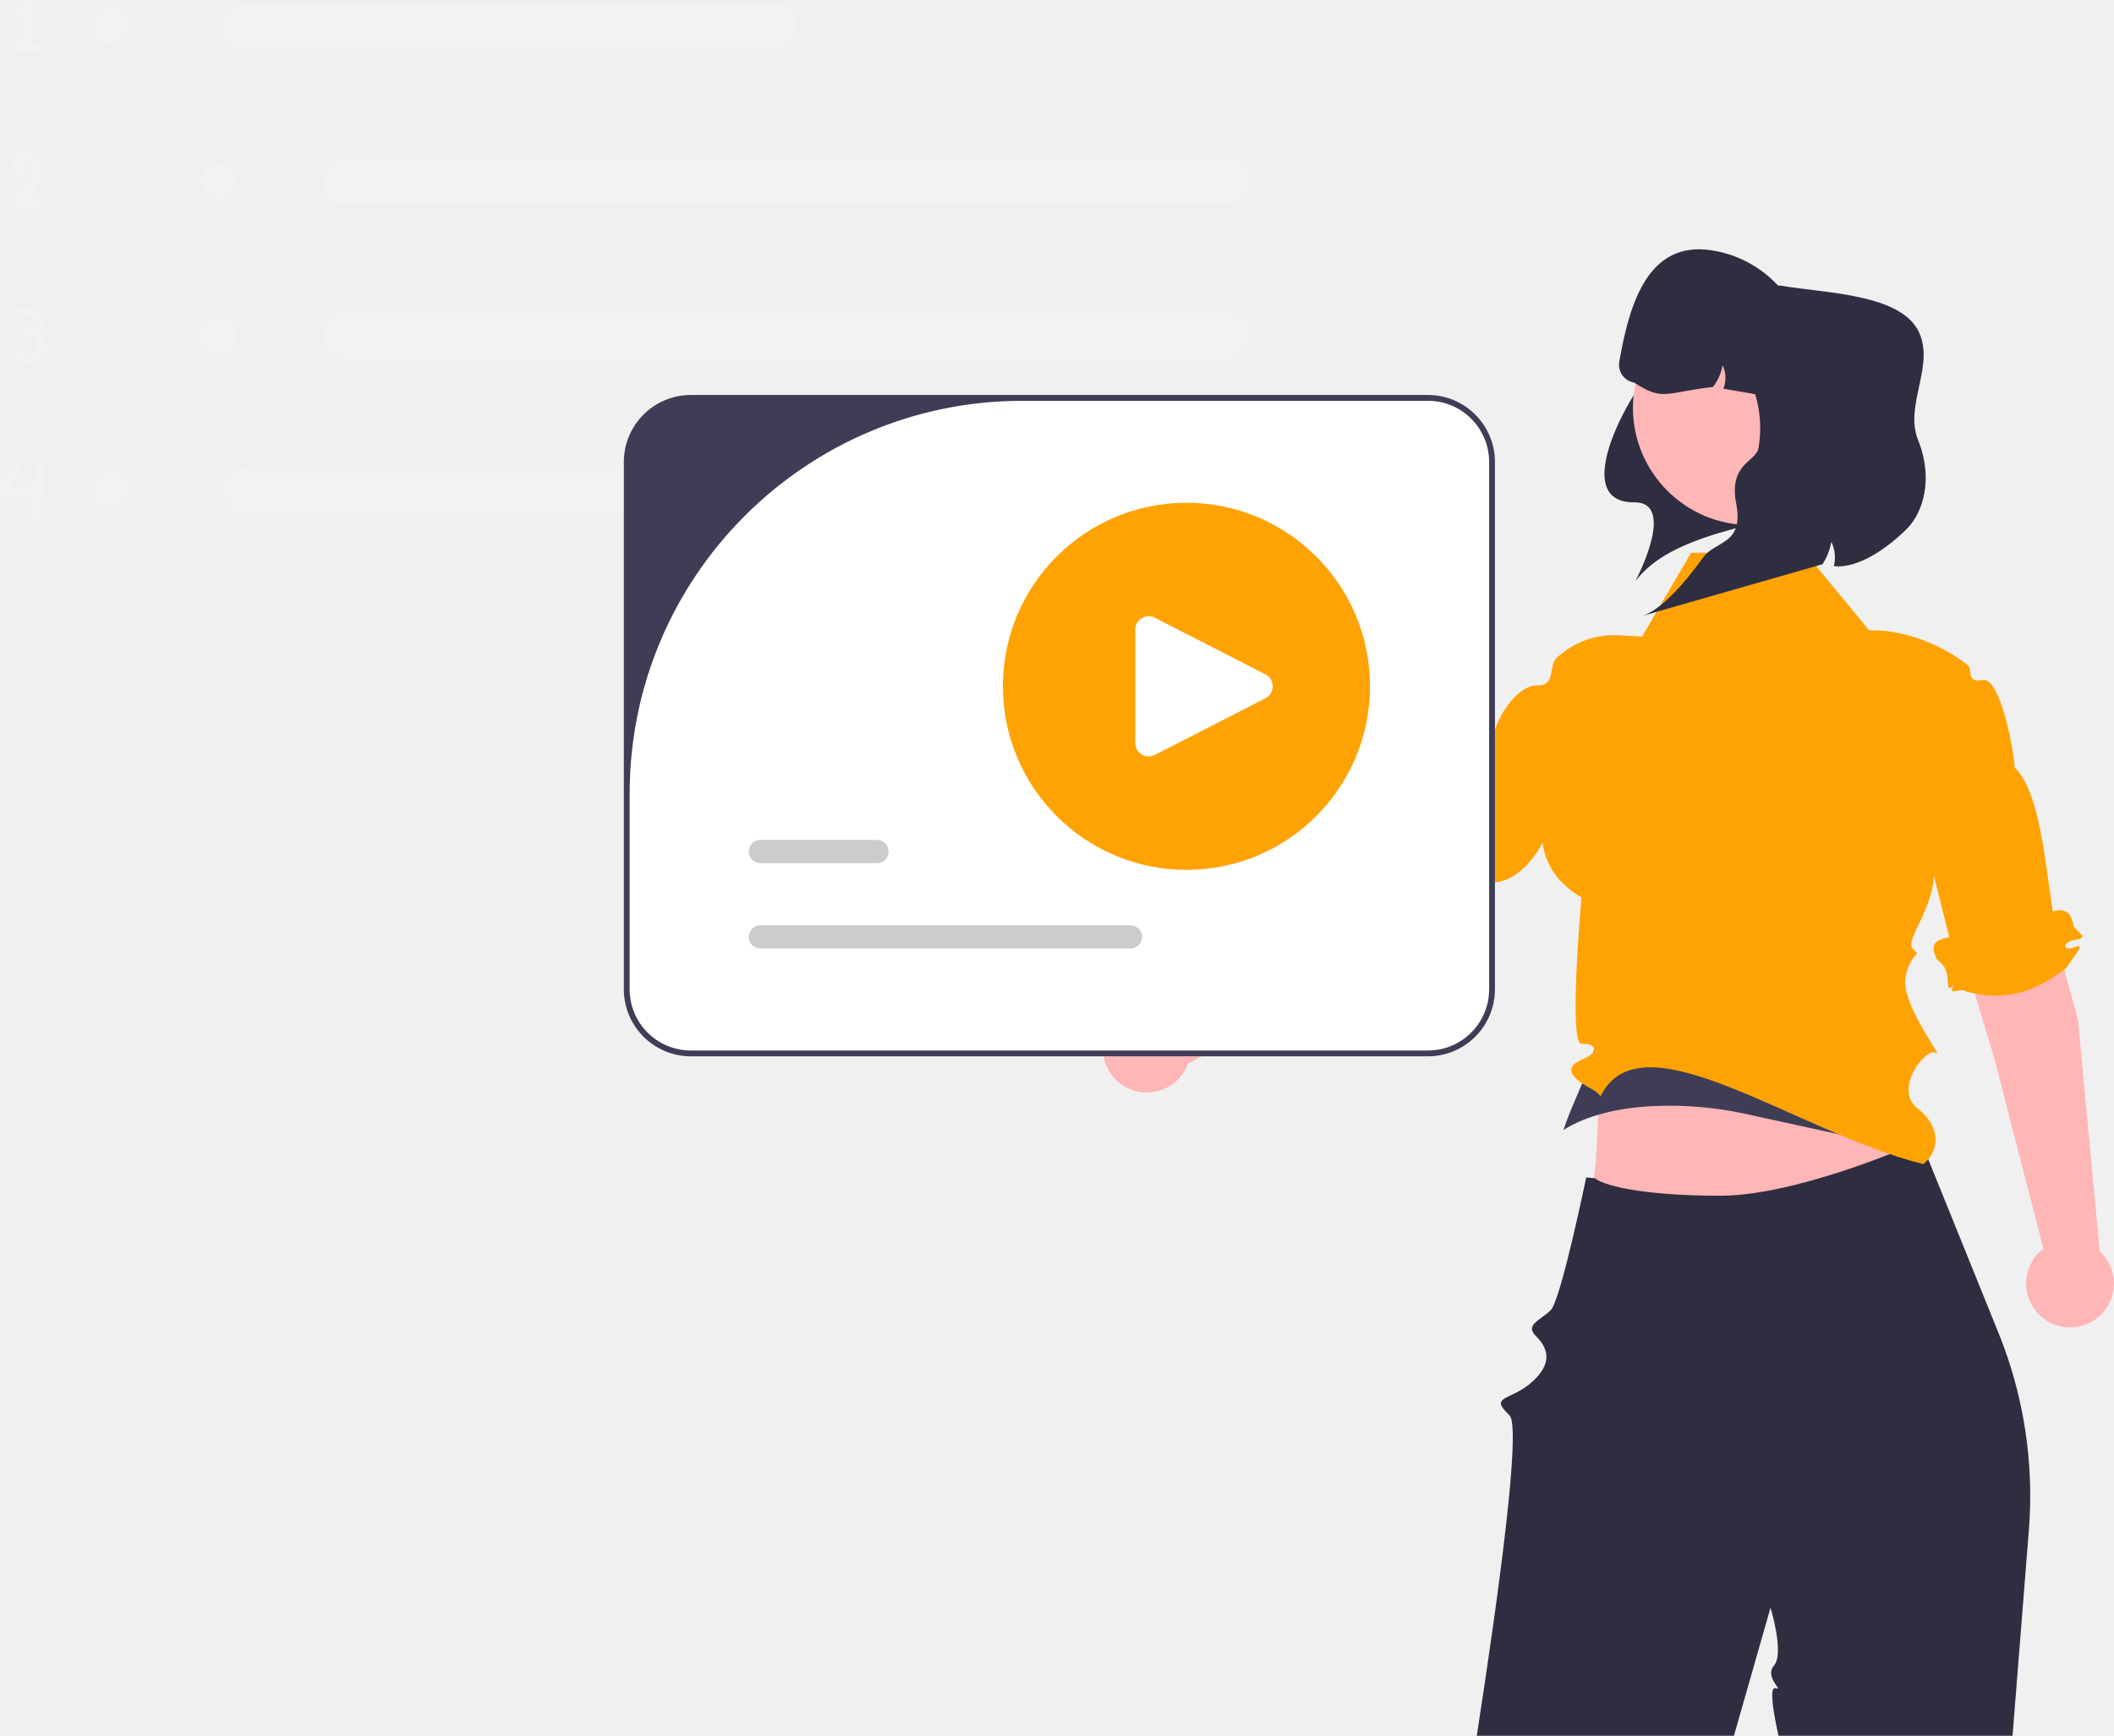
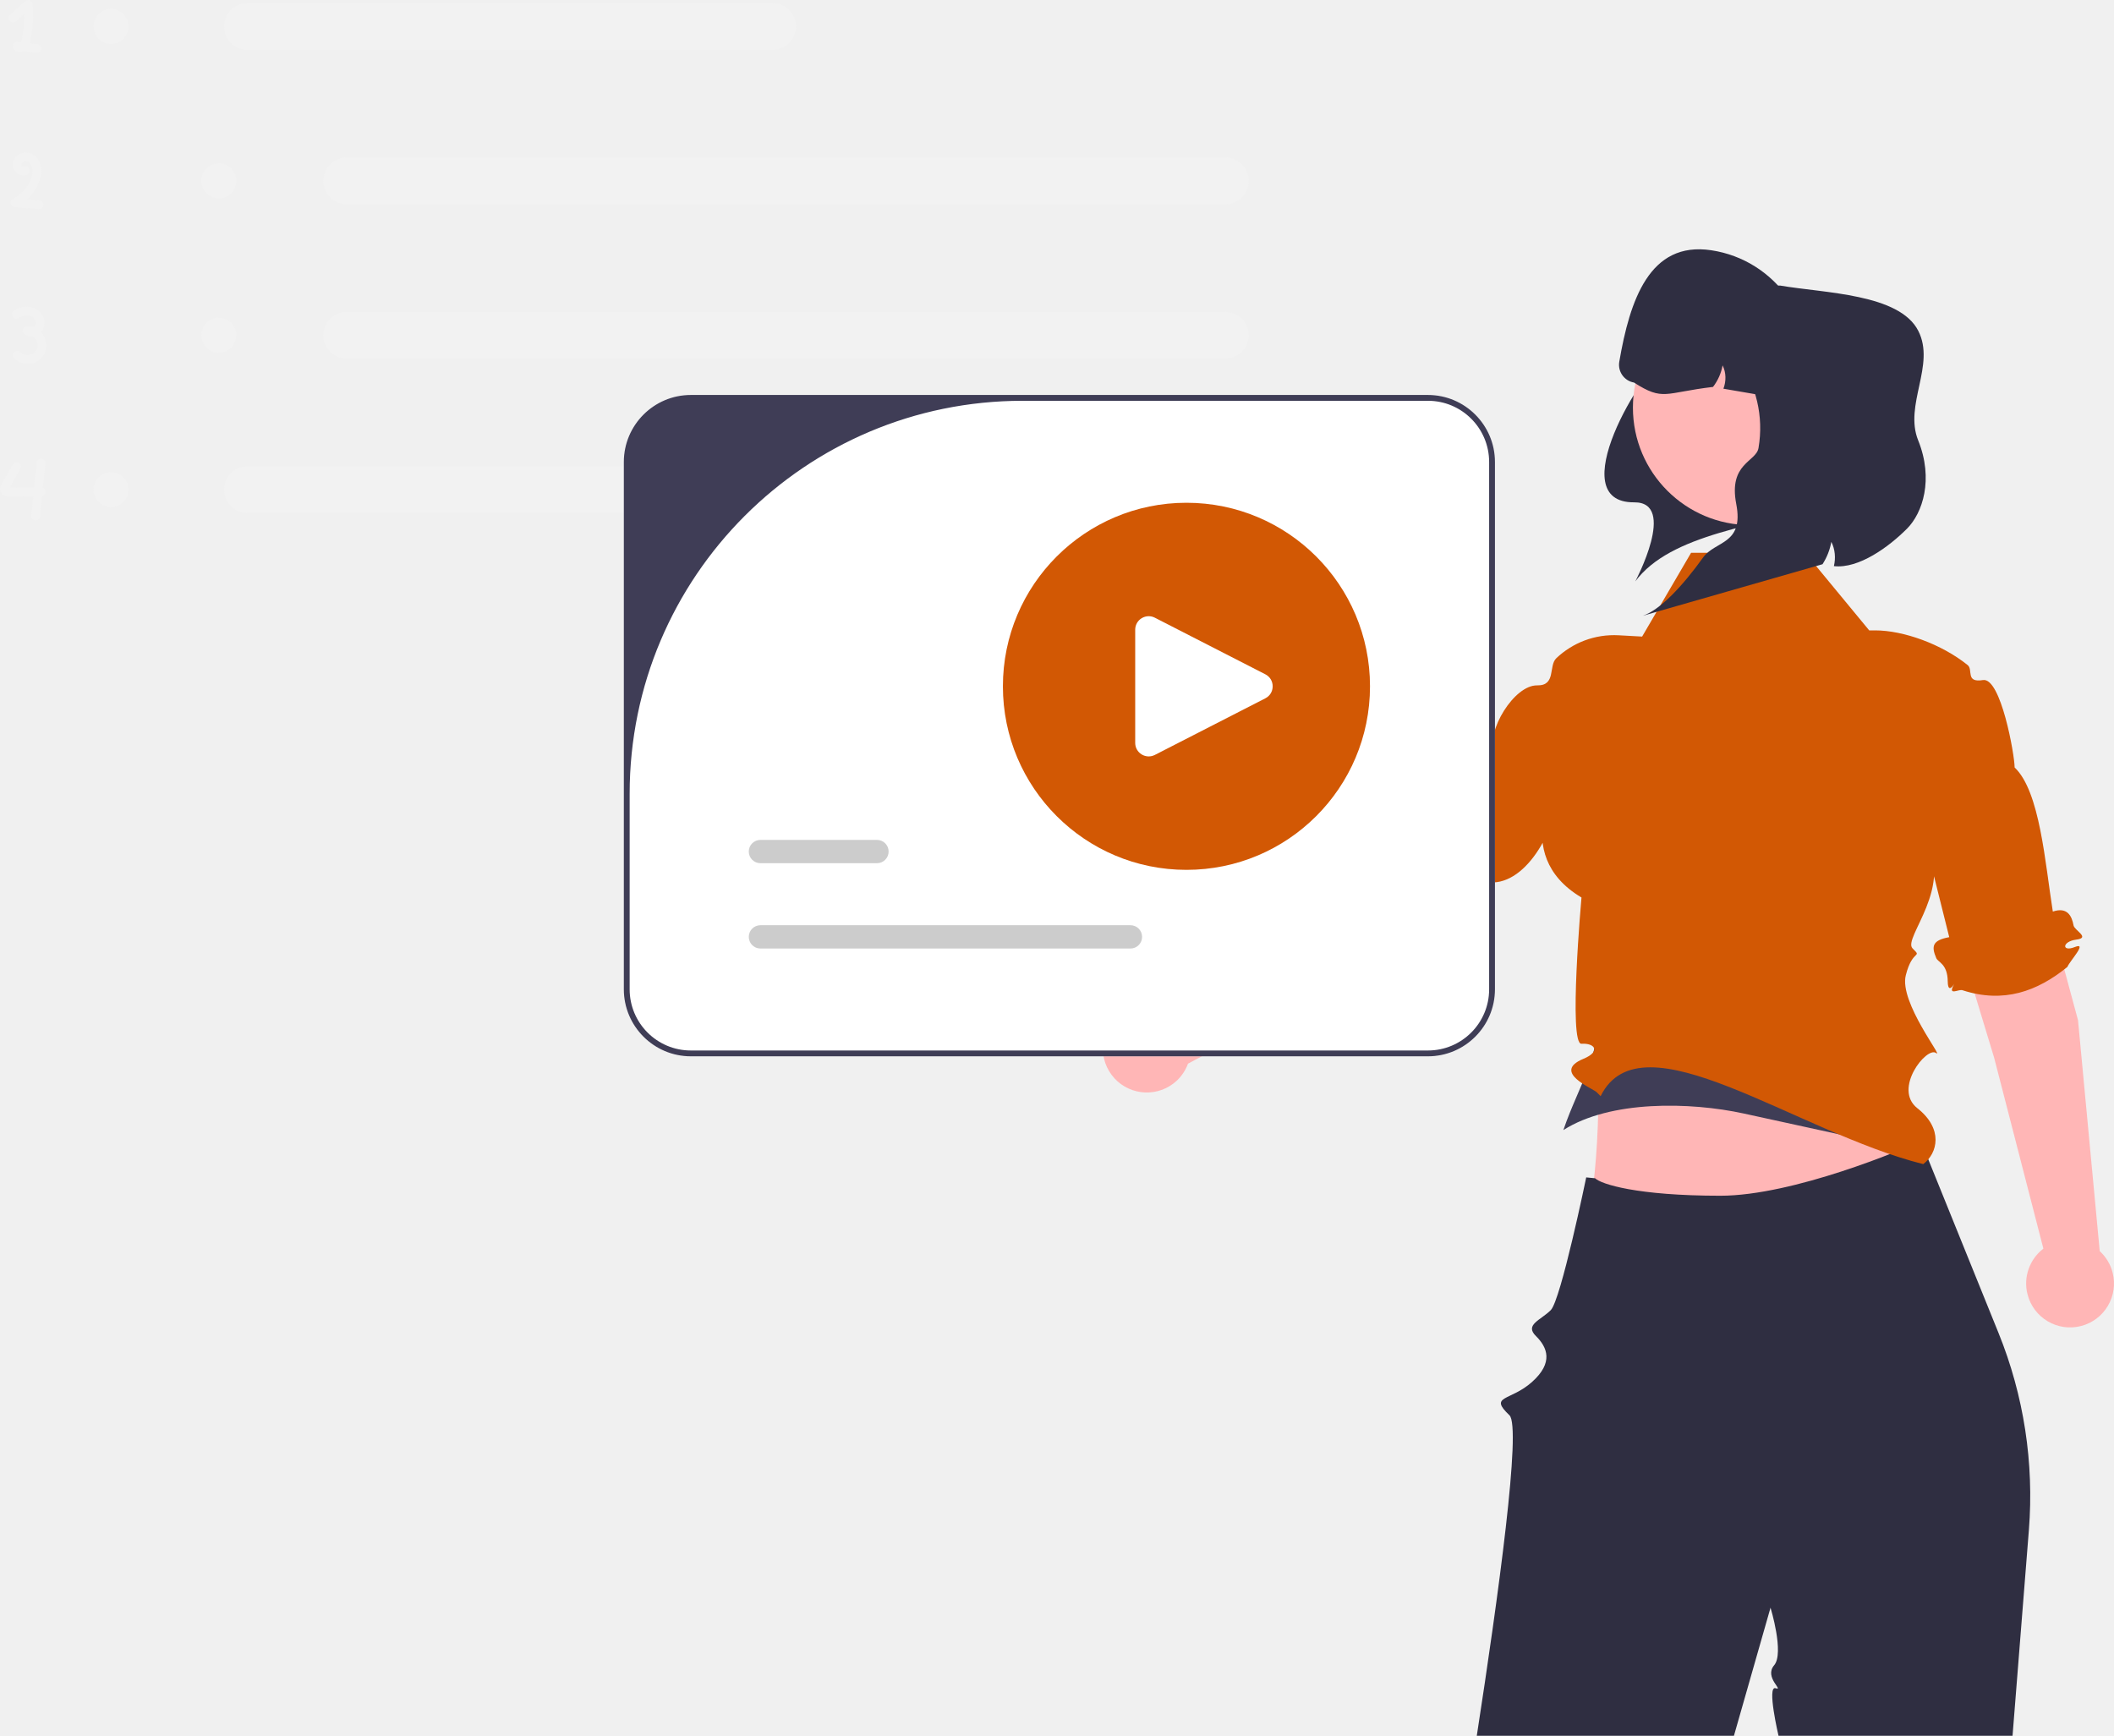
<svg xmlns="http://www.w3.org/2000/svg" width="725.59" height="595.785" viewBox="0 0 725.59 595.785" role="img" artist="Katerina Limpitsouni" source="https://undraw.co/">
  <path d="M547.349,342.916c2.299,30.339,1.751,58.682-3.741,83.559l80.877-.057,36.598-25.475c-9.999-33.576-16.798-39.303-9.284-62.669l-104.449,4.642Z" fill="#ffb6b6" />
  <path d="M548.349,341.305c2.299,19.816-6.262,30.329-11.754,46.577l0-0c16.009-10.246,43.429-9.722,61.998-5.667l58.002,12.667c-9.999-21.93-11.31-41.347-3.797-56.609l-104.449,3.032Z" fill="#3f3d56" />
  <path d="M659.246,391.505l26.733,66.071c8.666,21.418,12.225,44.559,10.396,67.591l-5.608,70.617h-80.32s-4.081-17.291-1.021-16.329c3.06,.962-4.045-3.704-.492-7.871s-1.236-19.77-1.236-19.77c0,0-5.12,17.87-12.56,43.97h-88.26c7.44-48.16,15.38-106.05,11.21-110.02-7.21-6.86,.25-4.74,7.73-11.41,7.48-6.66,5.29-11.9,1.35-15.79-3.93-3.88,1.61-5.4,5.1-8.88,3.48-3.48,12.17-45.56,12.17-45.56,.06,.04,2.989,.263,3.049,.293,2,2,14.286,6,43,6,25,0,63.091-16.033,67.821-18.423,.62-.32,.94-.49,.94-.49Z" fill="#2f2e41" />
  <g>
    <path d="M84.922,1.065c-4.42,0-8.016,3.596-8.016,8.016s3.596,8.016,8.016,8.016h180.258c4.42,0,8.016-3.596,8.016-8.016s-3.596-8.016-8.016-8.016H84.922Z" fill="#f2f2f2" />
    <path d="M84.922,160.033c-4.42,0-8.016,3.596-8.016,8.016s3.596,8.016,8.016,8.016h180.258c4.42,0,8.016-3.596,8.016-8.016s-3.596-8.016-8.016-8.016H84.922Z" fill="#f2f2f2" />
    <path d="M118.987,54.054c-4.42,0-8.016,3.596-8.016,8.016s3.596,8.016,8.016,8.016H420.6c4.42,0,8.016-3.596,8.016-8.016s-3.596-8.016-8.016-8.016H118.987Z" fill="#f2f2f2" />
    <path d="M118.987,107.043c-4.42,0-8.016,3.596-8.016,8.016s3.596,8.016,8.016,8.016H420.6c4.42,0,8.016-3.596,8.016-8.016s-3.596-8.016-8.016-8.016H118.987Z" fill="#f2f2f2" />
    <circle cx="38.116" cy="9.081" r="6" fill="#f2f2f2" />
    <circle cx="38.116" cy="168.049" r="6" fill="#f2f2f2" />
    <circle cx="75.116" cy="62.07" r="6" fill="#f2f2f2" />
    <circle cx="75.116" cy="115.059" r="6" fill="#f2f2f2" />
    <path d="M12.686,15.155l-2.424-.263c.238-.805,.355-1.664,.483-2.445,.594-3.629,.756-7.302,.439-10.966-.112-1.299-1.555-1.973-2.561-1.061L3.383,5.173c-1.433,1.3,.693,3.416,2.121,2.121,.943-.855,1.886-1.711,2.829-2.566,.021,1.664-.042,3.328-.219,4.985-.14,1.309-.34,2.624-.635,3.908-.069,.3-.134,.65-.284,.938-.424-.046-.849-.092-1.273-.138-1.423-.155-1.8,1.68-1.061,2.561,.78,.929,2.082,1.078,3.164,.668l4.662,.507c.807,.088,1.5-.752,1.5-1.5,0-.884-.691-1.412-1.5-1.5Zm-5.818-.27c-.034,.012-.064,.022-.065,.014-.006-.038,.023-.034,.065-.014Z" fill="#f2f2f2" />
    <path d="M13.472,68.775c-1.383-.111-2.765-.222-4.148-.333,2.594-2.392,4.486-5.634,4.821-9.11,.244-2.531-.835-5.373-3.253-6.495-2.433-1.129-5.382-.21-6.319,2.415-.986,2.762,1.706,5.723,4.553,4.824,1.834-.58,1.051-3.477-.797-2.893-.445,.141-.953-.138-.982-.662-.031-.557,.536-1.054,1.037-1.168,2.054-.469,2.889,2.163,2.786,3.693-.265,3.942-3.469,7.506-6.814,9.265-1.415,.744-.622,2.684,.757,2.795,2.787,.224,5.573,.448,8.36,.672,.809,.065,1.5-.736,1.5-1.5,0-.866-.689-1.435-1.5-1.5Z" fill="#f2f2f2" />
    <path d="M14.056,113.988c1.184-1.29,1.498-3.273,.925-4.912-.648-1.853-2.322-3.222-4.22-3.657-2.051-.471-4.159,.068-5.92,1.162-1.637,1.016-.132,3.613,1.514,2.59,1.663-1.033,4.326-1.544,5.574,.418,.43,.676,.513,1.734-.053,2.364-.151,.168-.332,.279-.522,.361-.665-.212-1.371-.329-2.112-.307-1.502,.044-2.021,1.996-.757,2.795,.781,.494,1.68,.684,2.565,.62,1.498,.783,2.343,2.557,1.637,4.323-.924,2.312-3.92,2.815-5.667,1.108-1.382-1.35-3.505,.769-2.121,2.121,1.597,1.561,3.869,2.201,6.054,1.756,2.123-.432,3.762-2.007,4.548-3.984,.979-2.463,.232-5.045-1.443-6.76Z" fill="#f2f2f2" />
    <path d="M14.733,167.398c.289-2.804,.577-5.608,.865-8.411,.083-.807-.749-1.5-1.5-1.5-.88,0-1.417,.691-1.5,1.5l-.856,8.318c-2.786,.028-5.573,.059-8.359,.076-.016,0-.026-.002-.042-.002l.009-.019,.363-.644c.202-.358,.404-.716,.605-1.074l2.663-4.724c.949-1.684-1.641-3.198-2.59-1.514-1.029,1.825-2.058,3.65-3.087,5.476-.5,.887-1.249,1.87-1.302,2.92-.058,1.142,.698,2.082,1.77,2.41,.869,.266,1.839,.169,2.734,.161l3.122-.029c1.268-.012,2.536-.023,3.804-.035-.233,2.268-.467,4.536-.7,6.804-.083,.807,.749,1.5,1.5,1.5,.88,0,1.417-.691,1.5-1.5,.235-2.288,.471-4.575,.706-6.863,1.402-.283,1.502-2.342,.293-2.85Zm-12.026-.037c-.139,.015-.114-.081,0,0h0Z" fill="#f2f2f2" />
  </g>
  <path d="M713.24,350.168l-27.935-103.397c-2.489-9.107-11.825-14.533-20.97-12.187h-0c-9.597,2.461-15.167,12.469-12.2,21.922l32.311,106.515,16.905,65.55c-4.65,3.564-6.984,9.68-5.436,15.714,2.068,8.063,10.281,12.924,18.344,10.856s12.924-10.281,10.856-18.344c-.755-2.944-2.335-5.454-4.422-7.362l-7.452-79.266Z" fill="#ffb6b6" />
  <path d="M478.169,327.899l84.879-65.322c7.465-5.78,8.912-16.48,3.25-24.036l-0-0c-5.941-7.929-17.318-9.252-24.92-2.898l-86.088,70.557-54.117,40.668c-5.07-2.936-11.614-2.755-16.599,.98-6.662,4.992-8.015,14.439-3.023,21.1,4.992,6.662,14.439,8.015,21.1,3.023,2.432-1.822,4.148-4.242,5.114-6.899l70.404-37.173Z" fill="#ffb6b6" />
-   <path d="M619.581,189.729h-39.143l-16.81,28.765-8.01-.442c-8.269-.457-15.881,2.606-21.425,7.853-2.772,2.624,.011,9.465-6.591,9.342-7.86-.146-17.542,15.505-15.008,23.636v44c12.569-.464,23.222-20.673,23-37,0,0-18.205,27.038,7.22,42.171,0,0-4.535,50.512,0,50.205,4.535-.306,6.78,2.624,.67,5.159-11.036,4.579,3.199,10.116,4.55,11.467q1.351,1.351,1.351,1.351c14.007-28.444,66.971,12.375,110.73,23.328,4.971-3.76,6.976-12.104-2.028-19.195-8.466-6.666,3.248-21.263,6.397-18.952,3.074,2.257-12.687-17.342-10.366-26.626,2.321-9.284,5.803-5.803,2.321-9.284-3.482-3.482,14.744-21.358,4.044-38.089l8.559,34.252c-5.772,1.054-6.217,3.072-4.449,7.213,.611,1.432,3.863,1.932,3.931,7.966s3.795-2.179,1.932,1.428c-1.863,3.606,1.978,1.114,3.137,1.606,14.094,4.588,25.656,.406,36-8,.678-1.891,7.131-8.67,2.565-6.835s-4.46-1.916,.487-2.541-.623-3.148-.939-4.878c-.585-3.201-2.122-6.431-7.113-4.746-2.673-16.804-4.414-41.22-13.11-49.465,0-4.282-4.724-30.992-10.862-29.996-6.138,.996-3.277-3.55-5.264-5.149-8.964-7.216-22.099-11.902-31.73-11.902h-2.056l-21.991-26.642Z" fill="#ffa304" />
+   <path d="M619.581,189.729h-39.143l-16.81,28.765-8.01-.442c-8.269-.457-15.881,2.606-21.425,7.853-2.772,2.624,.011,9.465-6.591,9.342-7.86-.146-17.542,15.505-15.008,23.636v44c12.569-.464,23.222-20.673,23-37,0,0-18.205,27.038,7.22,42.171,0,0-4.535,50.512,0,50.205,4.535-.306,6.78,2.624,.67,5.159-11.036,4.579,3.199,10.116,4.55,11.467q1.351,1.351,1.351,1.351c14.007-28.444,66.971,12.375,110.73,23.328,4.971-3.76,6.976-12.104-2.028-19.195-8.466-6.666,3.248-21.263,6.397-18.952,3.074,2.257-12.687-17.342-10.366-26.626,2.321-9.284,5.803-5.803,2.321-9.284-3.482-3.482,14.744-21.358,4.044-38.089l8.559,34.252c-5.772,1.054-6.217,3.072-4.449,7.213,.611,1.432,3.863,1.932,3.931,7.966s3.795-2.179,1.932,1.428c-1.863,3.606,1.978,1.114,3.137,1.606,14.094,4.588,25.656,.406,36-8,.678-1.891,7.131-8.67,2.565-6.835s-4.46-1.916,.487-2.541-.623-3.148-.939-4.878c-.585-3.201-2.122-6.431-7.113-4.746-2.673-16.804-4.414-41.22-13.11-49.465,0-4.282-4.724-30.992-10.862-29.996-6.138,.996-3.277-3.55-5.264-5.149-8.964-7.216-22.099-11.902-31.73-11.902h-2.056l-21.991-26.642Z" fill="#D25804" />
  <path d="M631.139,172.853c-28.38,7.44-57.819,10.513-69.849,26.682,0,0,14.501-27.235-.381-27.116-25.005,.2,2.604-45.935,11.902-51.491,15.497-9.259,52.15-2.945,52.15-2.945l18.337,22.918-12.159,31.952Z" fill="#2f2e41" />
  <circle cx="600.798" cy="139.911" r="40.328" fill="#ffb6b6" />
  <path d="M620.132,131.237l-1.183,6.89-27.421-4.71c.98-2.569,.965-5.537-.284-8.007-.475,2.685-1.623,5.239-3.284,7.394-16.661,1.965-17.001,4.974-27.116-1.498-3.372-.579-5.636-3.782-5.057-7.154v-0c3.628-21.123,10.383-41.447,31.577-38.255,11.012,1.658,20.221,7.737,26.156,16.116,5.772,8.184,8.442,18.572,6.613,29.224Z" fill="#2f2e41" />
  <path d="M603.567,153.802c3.77-21.951-10.968-42.803-32.92-46.573-2.689-.462-5.361-.642-7.988-.569,3.806-4.324,9.084-7.284,15.034-8.125l33.285-.521c15.225,2.615,40.977,2.78,47.446,15.562,5.969,11.753-4.968,25.356-.048,37.566,5.392,13.381,1.517,24.942-3.817,30.3-6.171,6.199-16.54,13.847-25.108,12.873,.657-2.787,.421-5.763-.881-8.335-.486,2.727-1.525,5.36-3.027,7.682l-61.676,17.689c5.89-1.965,13.606-10.127,20.683-19.992,4.189-5.839,14.097-4.381,11.386-18.373-2.711-13.992,6.814-14.436,7.629-19.183Z" fill="#2f2e41" />
  <path d="M490.116,362.565H237.116c-12.682,0-23-10.317-23-23V158.565c0-12.682,10.318-23,23-23h253c12.682,0,23,10.318,23,23v181c0,12.683-10.318,23-23,23Z" fill="#fff" />
  <path d="M490.116,362.565H237.116c-12.682,0-23-10.317-23-23V158.565c0-12.682,10.318-23,23-23h253c12.682,0,23,10.318,23,23v181c0,12.683-10.318,23-23,23Zm-139.133-225c-74.485,0-134.867,60.382-134.867,134.867v67.133c0,11.598,9.402,21,21,21h253c11.598,0,21-9.402,21-21V158.565c0-11.598-9.402-21-21-21h-139.133Z" fill="#3f3d56" />
  <g>
    <g>
      <path d="M301.004,296.281h-40c-2.206,0-4-1.794-4-4s1.794-4,4-4h40c2.206,0,4,1.794,4,4s-1.794,4-4,4Z" fill="#ccc" />
      <path d="M388.004,325.565h-127c-2.206,0-4-1.794-4-4s1.794-4,4-4h127c2.206,0,4,1.794,4,4s-1.794,4-4,4Z" fill="#ccc" />
    </g>
-     <circle cx="407.228" cy="235.565" r="63" fill="#ffa304" />
+     <circle cx="407.228" cy="235.565" r="63" fill="#D25804" />
    <path d="M394.268,211.501c-.836,0-1.669,.23-2.414,.685-1.389,.849-2.217,2.327-2.217,3.954v38.85c0,1.627,.829,3.105,2.217,3.954,1.389,.848,3.081,.912,4.53,.171l37.914-19.425c1.579-.809,2.521-2.351,2.521-4.124s-.943-3.316-2.521-4.124l-37.914-19.425c-.671-.344-1.394-.515-2.115-.515Z" fill="#fff" />
  </g>
</svg>
